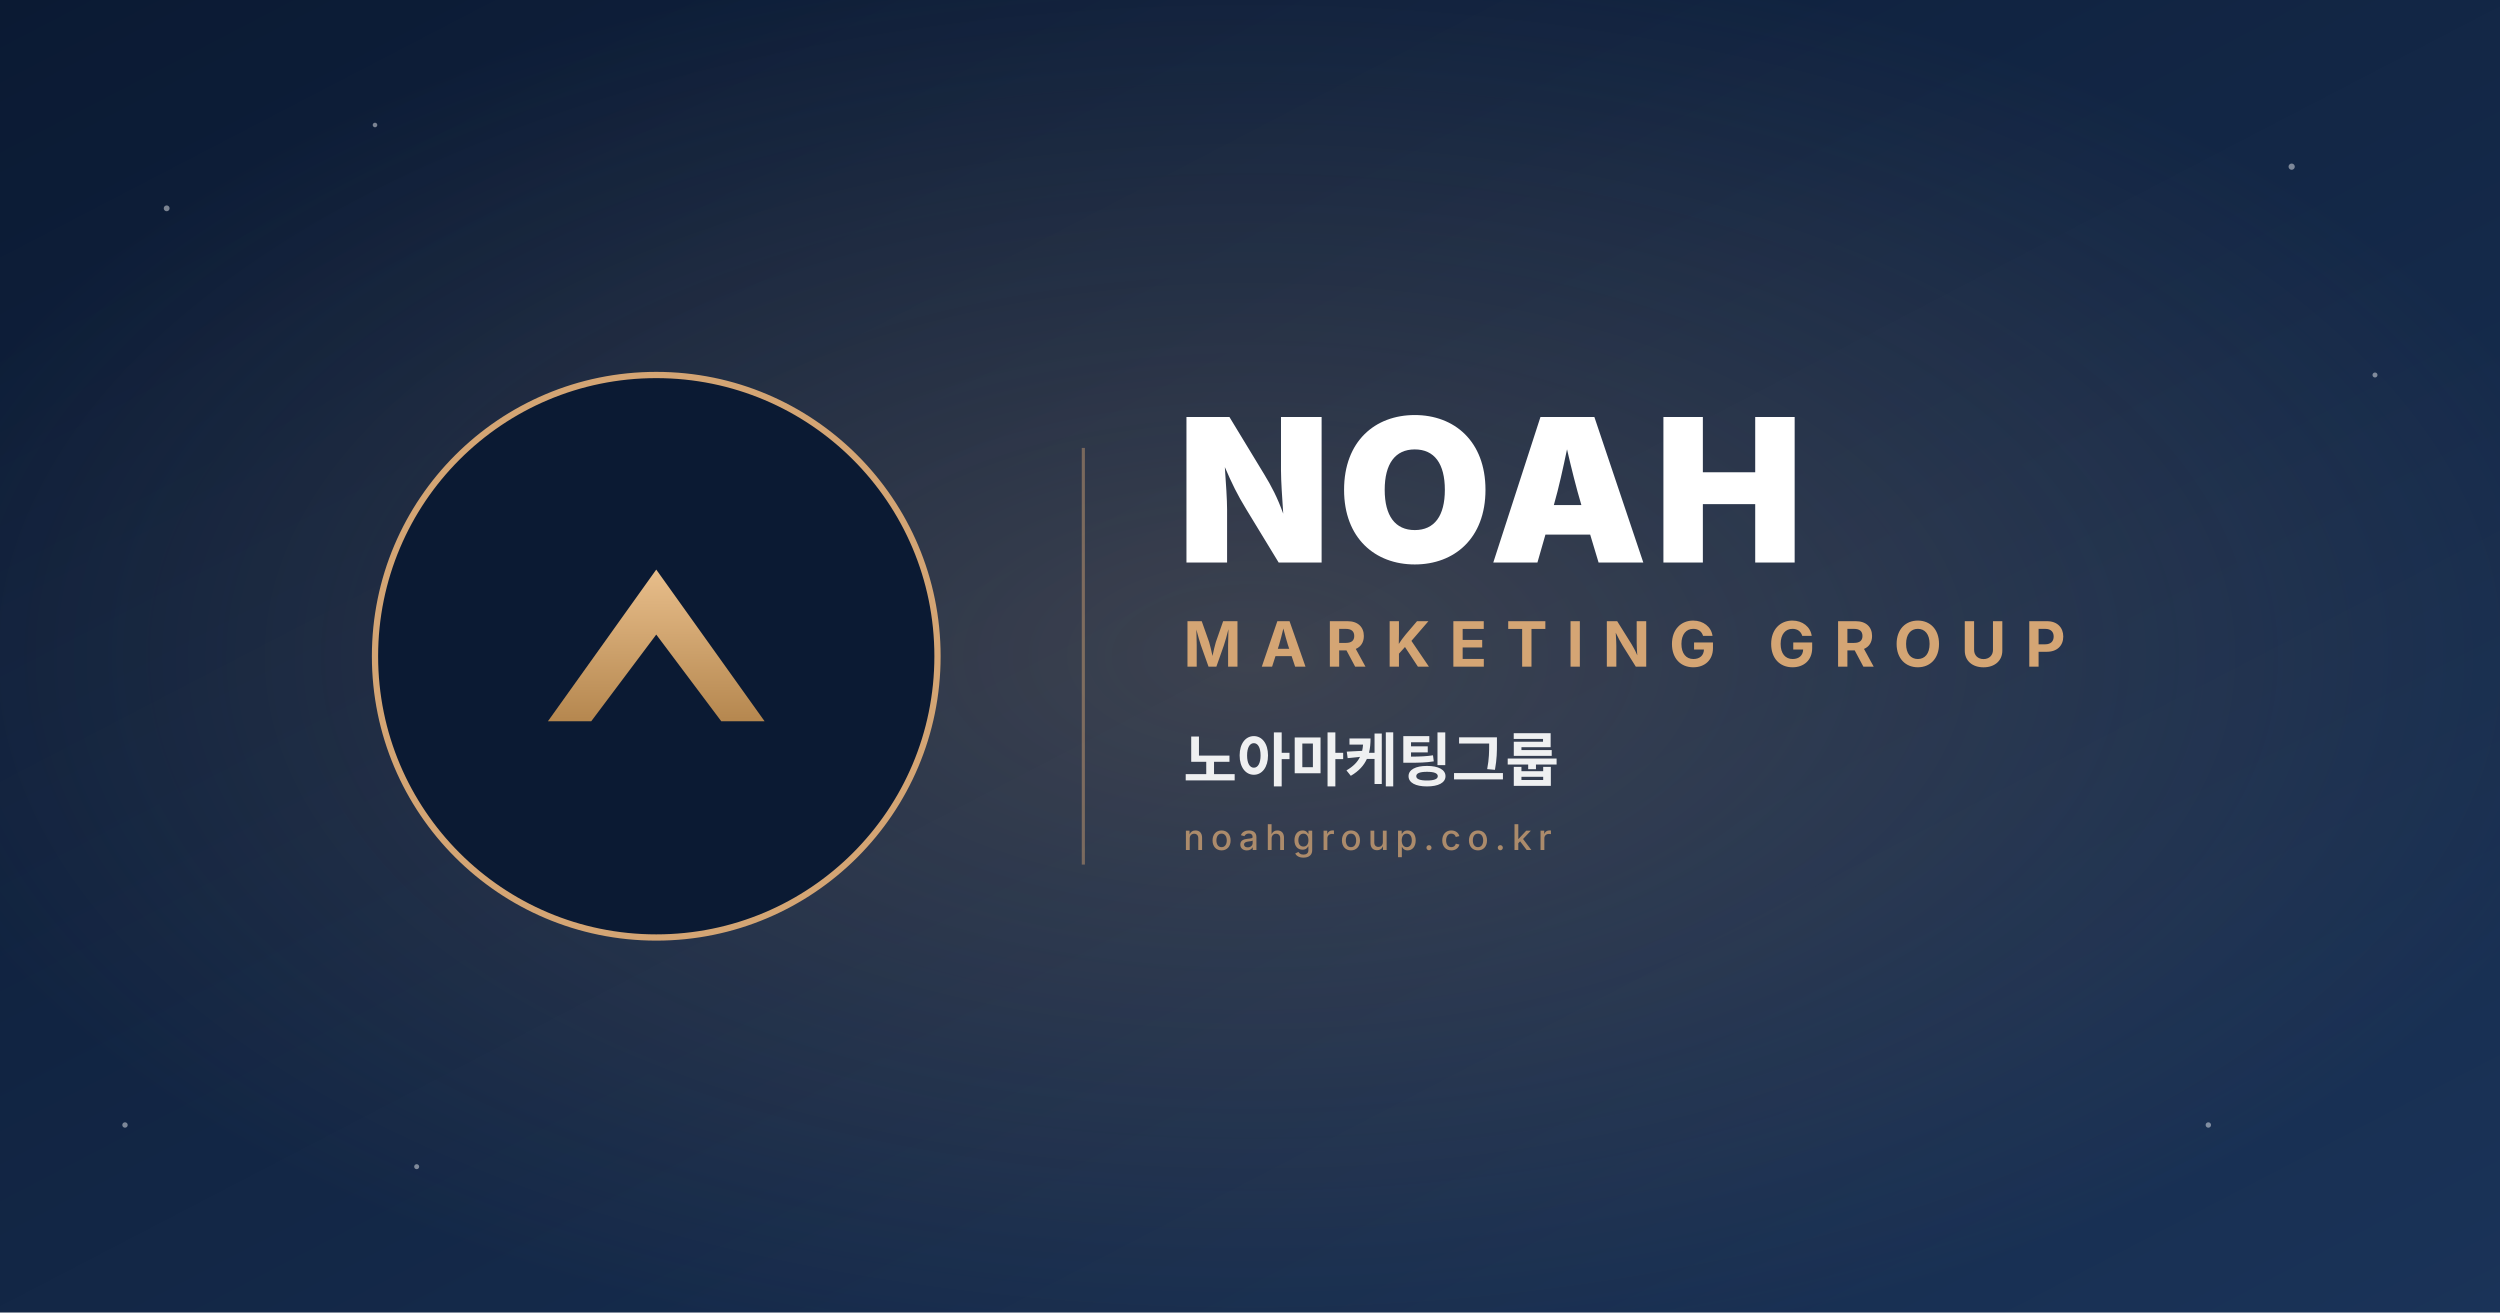
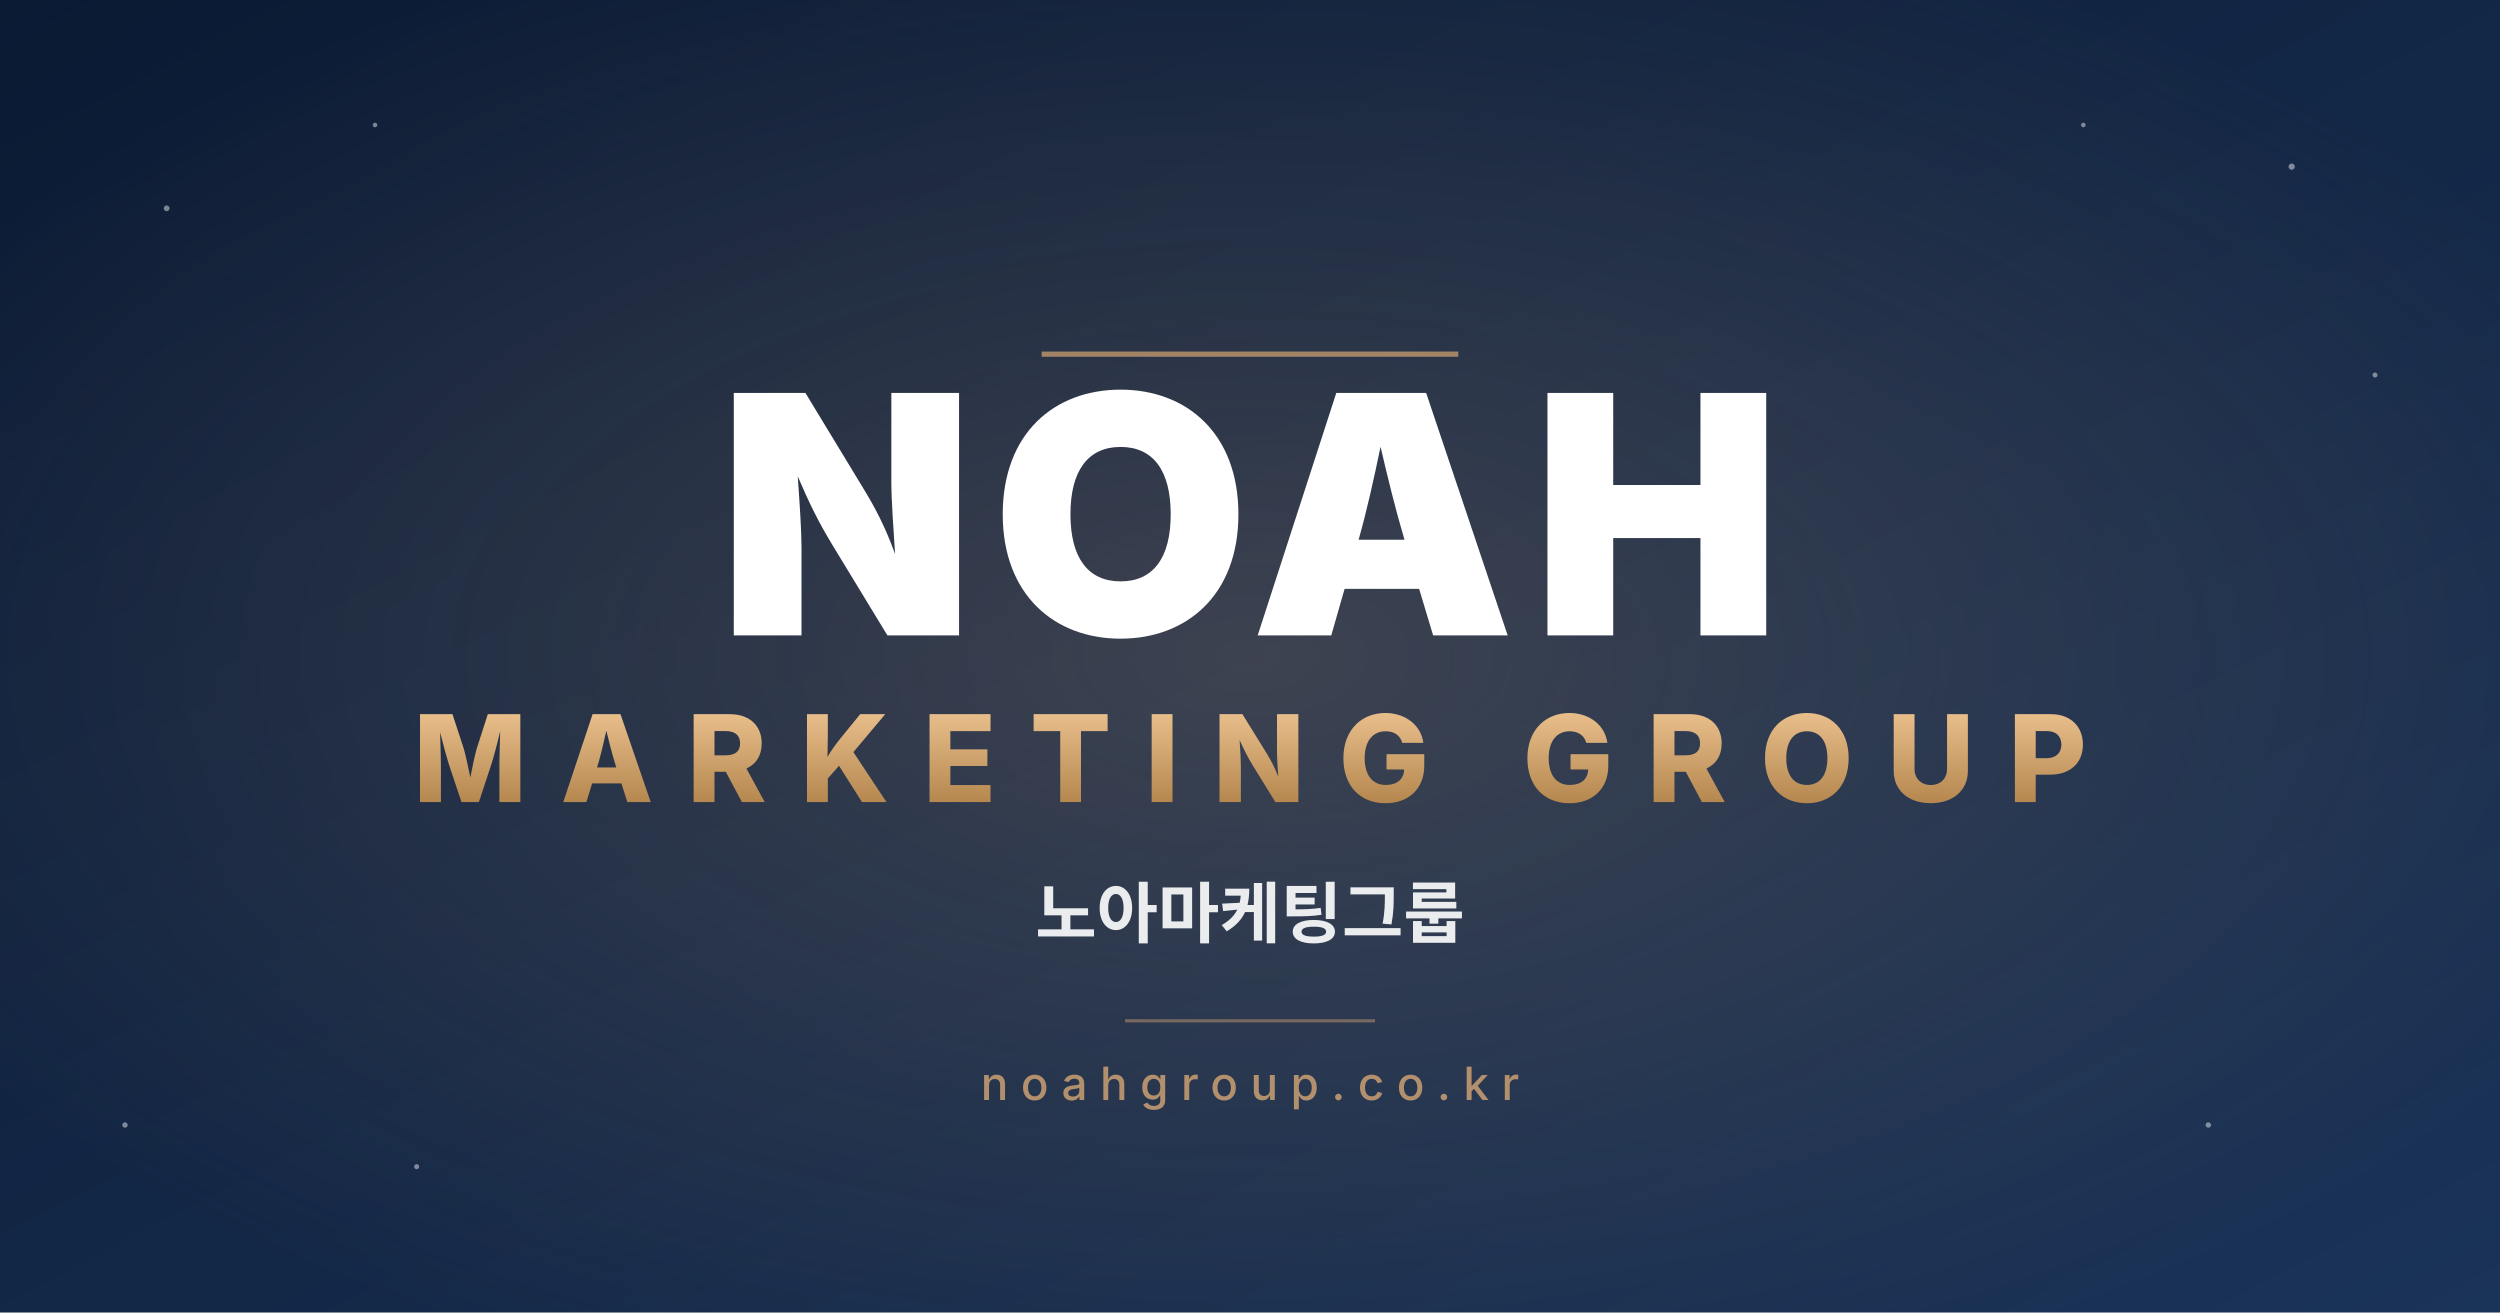
<svg xmlns="http://www.w3.org/2000/svg" viewBox="0 0 1200 630" width="1200" height="630">
  <defs>
    <linearGradient id="bg" x1="0" y1="0" x2="1" y2="1">
      <stop offset="0%" stop-color="#0B1A33" />
      <stop offset="100%" stop-color="#1a3358" />
    </linearGradient>
-     <radialGradient id="glow" cx="0.5" cy="0.5" r="0.55">
+     <radialGradient id="glow" cx="0.5" cy="0.5" r="0.6">
      <stop offset="0%" stop-color="#D4A574" stop-opacity="0.22" />
      <stop offset="100%" stop-color="#D4A574" stop-opacity="0" />
    </radialGradient>
    <linearGradient id="gold" x1="0" y1="0" x2="0" y2="1">
      <stop offset="0%" stop-color="#E8BE8B" />
      <stop offset="100%" stop-color="#B5874F" />
    </linearGradient>
  </defs>
  <rect width="1200" height="630" fill="url(#bg)" />
  <rect width="1200" height="630" fill="url(#glow)" />
  <g fill="#ffffff" opacity="0.45">
    <circle cx="80" cy="100" r="1.4" />
    <circle cx="180" cy="60" r="1.1" />
    <circle cx="60" cy="540" r="1.3" />
    <circle cx="200" cy="560" r="1.2" />
    <circle cx="1100" cy="80" r="1.5" />
    <circle cx="1140" cy="180" r="1.2" />
    <circle cx="1060" cy="540" r="1.3" />
+     <circle cx="1000" cy="60" r="1.1" />
  </g>
-   <g transform="translate(75, 0)">
-     <g transform="translate(240, 315)">
-       <circle r="135" fill="#0B1A33" stroke="#D4A574" stroke-width="3" />
-       <g transform="scale(5.2)">
-         <g transform="translate(-16, -16)">
-           <path d="M6 22 L16 8 L26 22 L22 22 L16 14 L10 22 Z" fill="url(#gold)" />
-         </g>
-       </g>
-     </g>
-     <line x1="445" y1="215" x2="445" y2="415" stroke="#D4A574" stroke-width="1.5" opacity="0.45" />
-     <text x="490" y="270" font-family="Inter, 'Pretendard', sans-serif" font-size="96" font-weight="900" fill="#ffffff" letter-spacing="3">NOAH</text>
-     <text x="493" y="320" font-family="Inter, 'Pretendard', sans-serif" font-size="30" font-weight="700" fill="#D4A574" letter-spacing="9">MARKETING GROUP</text>
-     <text x="493" y="375" font-family="'Pretendard', sans-serif" font-size="28" font-weight="700" fill="#ffffff" opacity="0.92">노아마케팅그룹</text>
-     <text x="493" y="408" font-family="Inter, sans-serif" font-size="17" font-weight="500" fill="#D4A574" letter-spacing="3" opacity="0.75">noahgroup.co.kr</text>
-   </g>
+   <line x1="500" y1="170" x2="700" y2="170" stroke="#D4A574" stroke-width="2.5" opacity="0.7" />
+   <text x="600" y="305" text-anchor="middle" font-family="Inter, 'Pretendard', sans-serif" font-size="160" font-weight="900" fill="#ffffff" letter-spacing="8">NOAH</text>
+   <text x="600" y="385" text-anchor="middle" font-family="Inter, 'Pretendard', sans-serif" font-size="58" font-weight="800" fill="url(#gold)" letter-spacing="16">MARKETING GROUP</text>
+   <text x="600" y="450" text-anchor="middle" font-family="'Pretendard', sans-serif" font-size="32" font-weight="700" fill="#ffffff" opacity="0.9">노아마케팅그룹</text>
+   <line x1="540" y1="490" x2="660" y2="490" stroke="#D4A574" stroke-width="1.5" opacity="0.45" />
+   <text x="600" y="528" text-anchor="middle" font-family="Inter, sans-serif" font-size="22" font-weight="500" fill="#D4A574" letter-spacing="6" opacity="0.8">noahgroup.co.kr</text>
</svg>
